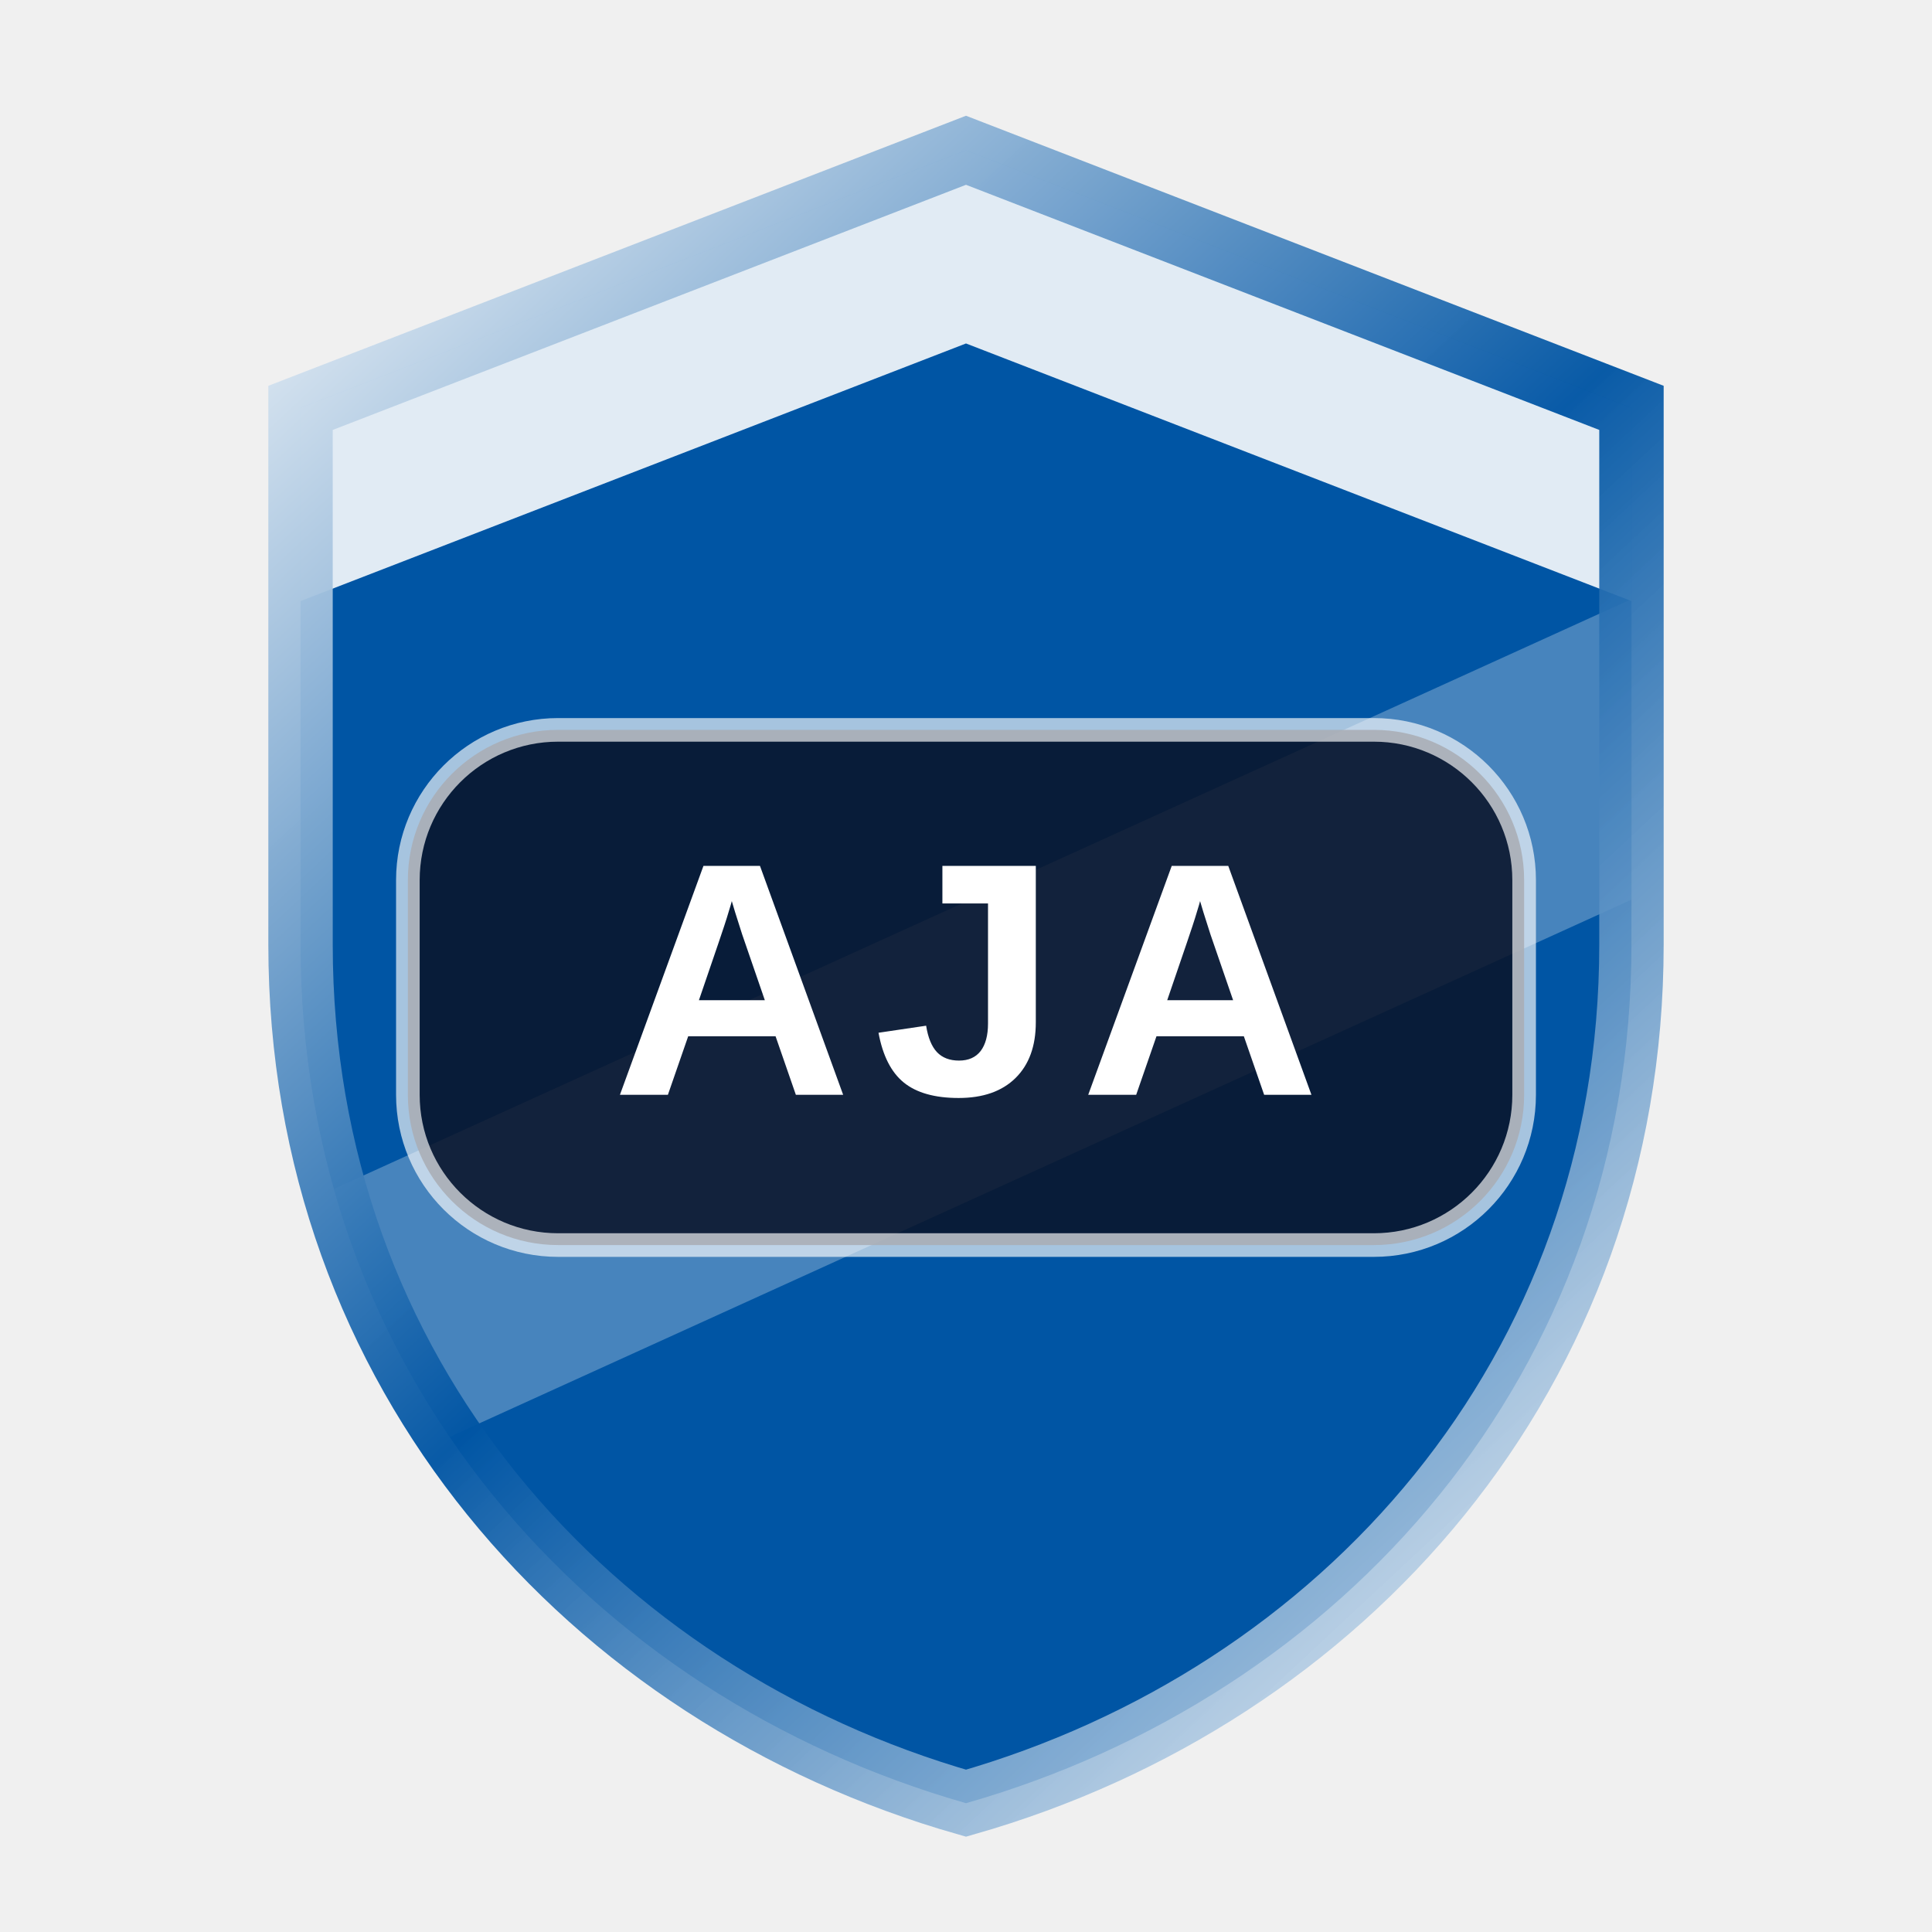
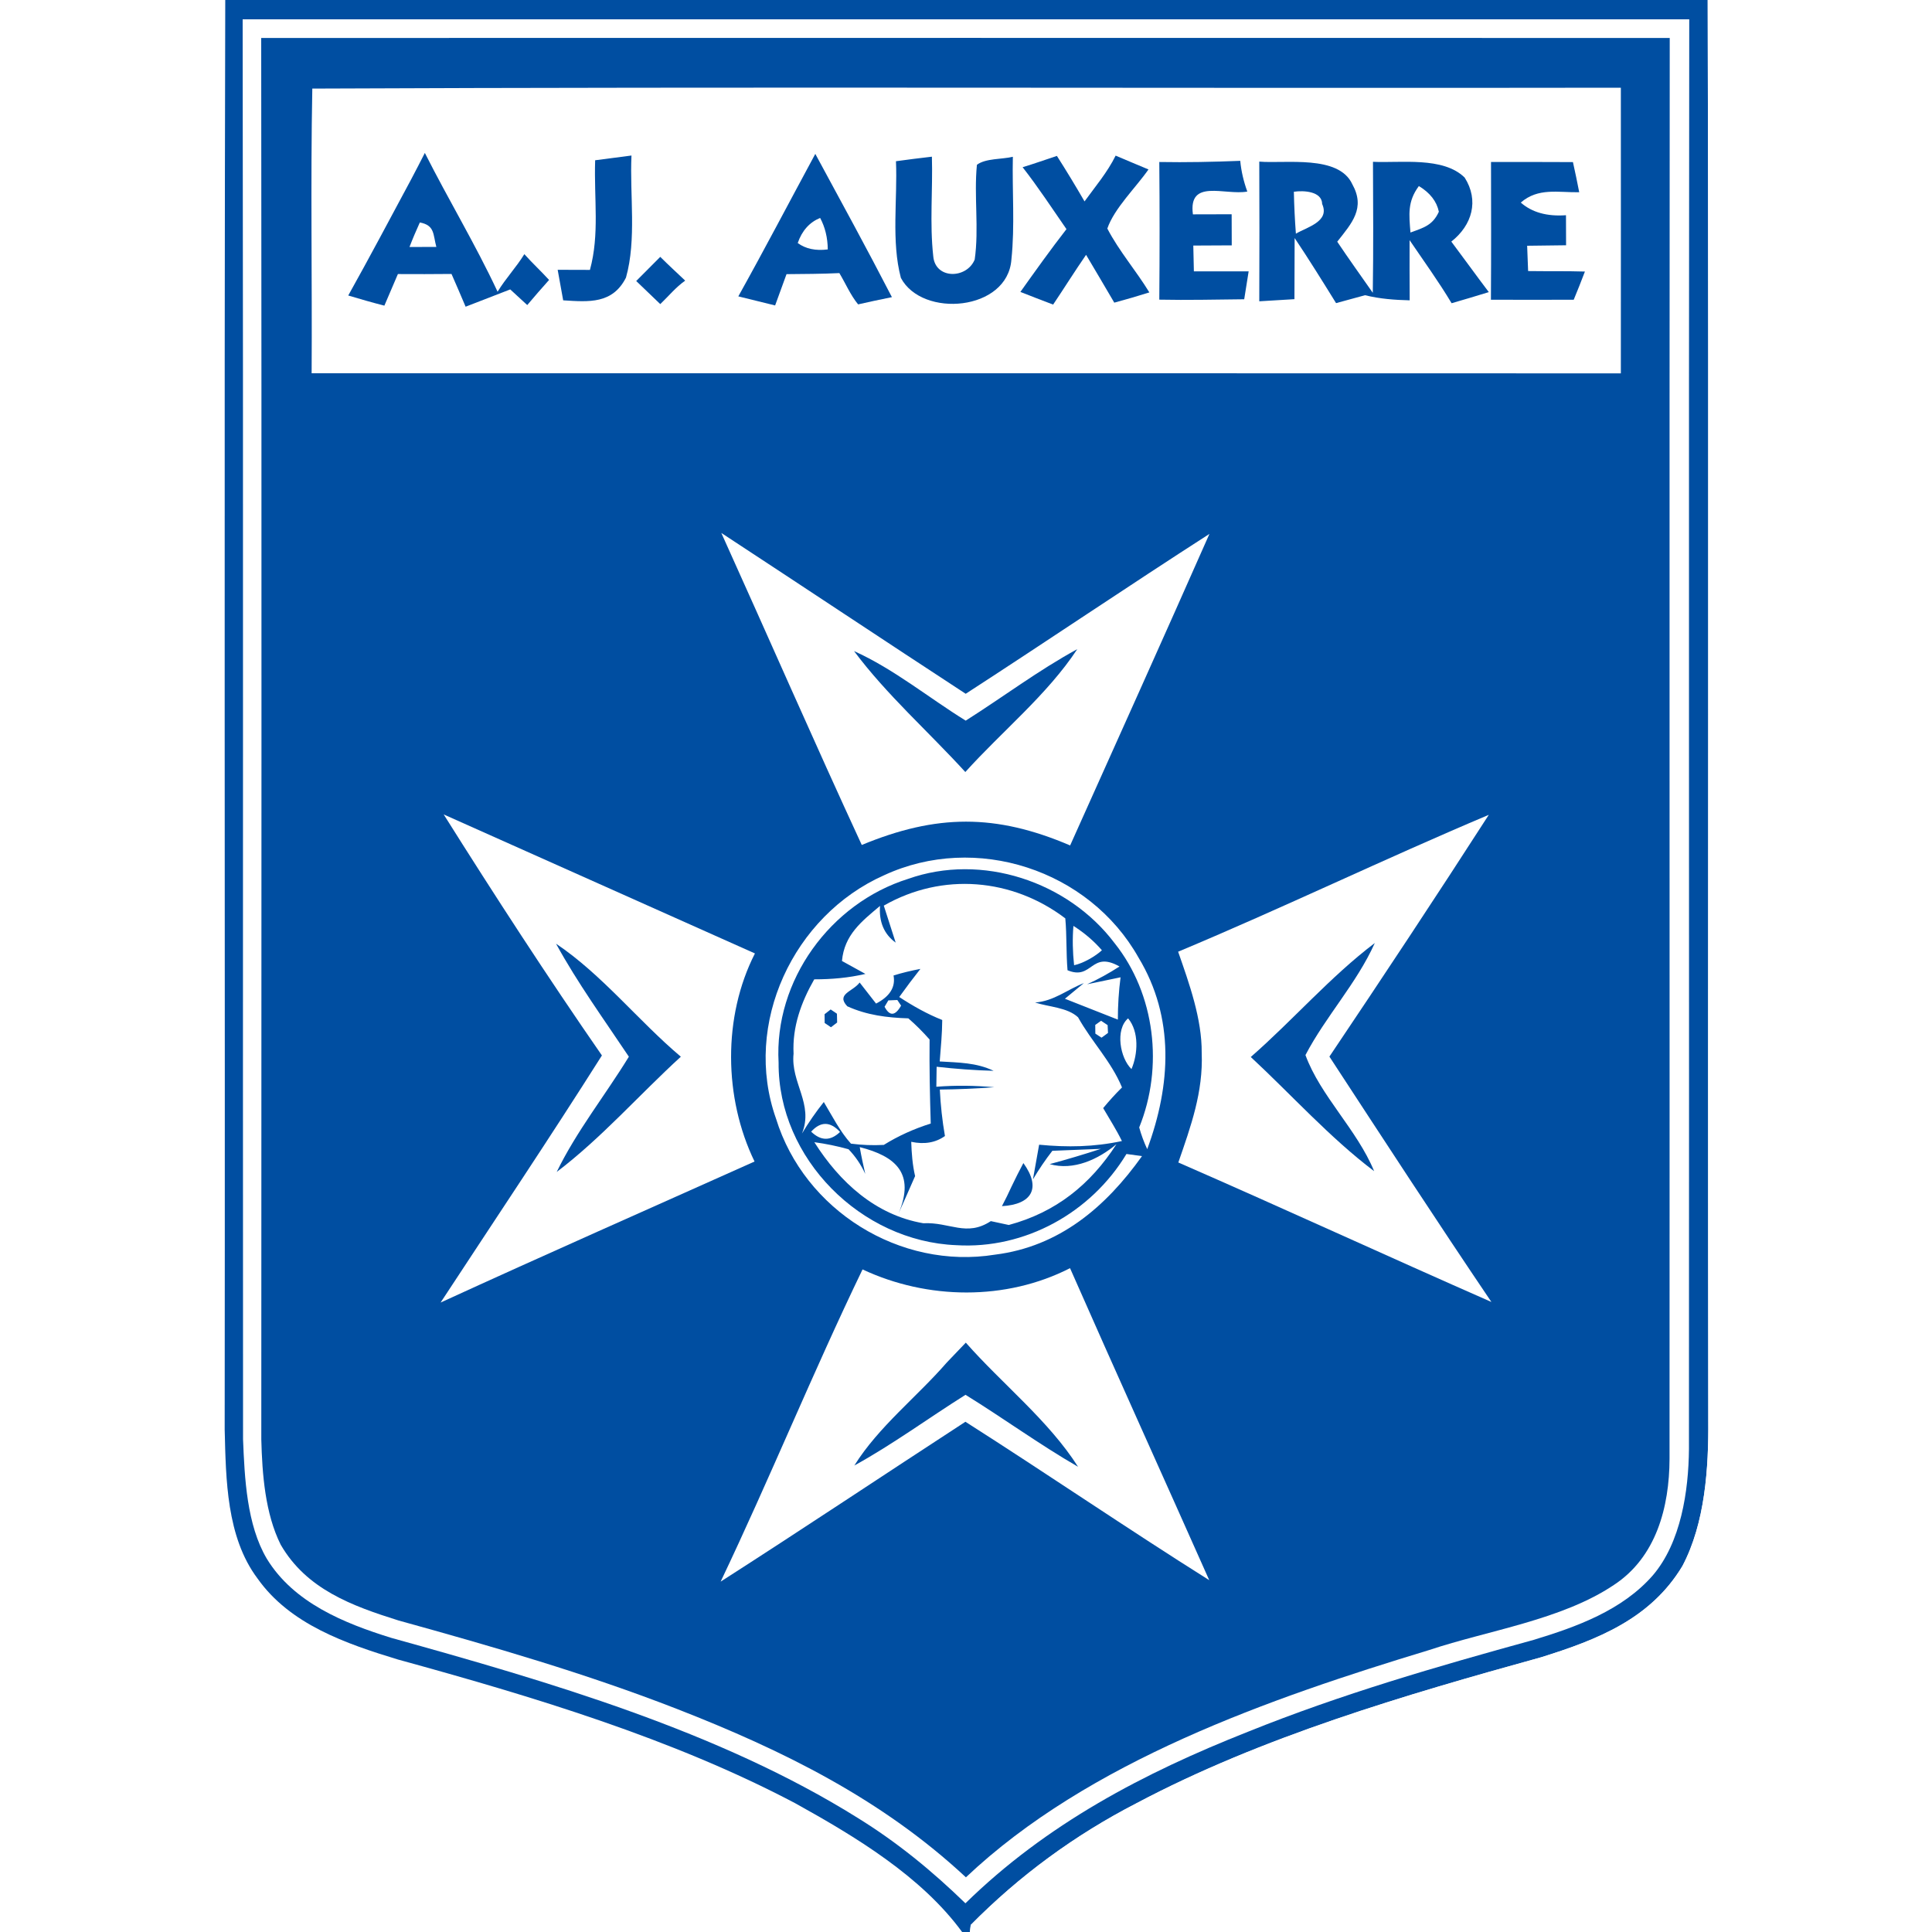
- <svg xmlns="http://www.w3.org/2000/svg" viewBox="0 0 180 180" fill="none">
-   <defs>
-     <linearGradient id="g_AJA" x1="20" y1="15" x2="160" y2="165" gradientUnits="userSpaceOnUse">
-       <stop offset="0%" stop-color="#FFFFFF" stop-opacity="0.95" />
-       <stop offset="50%" stop-color="#0055A4" stop-opacity="0.96" />
-       <stop offset="100%" stop-color="#FFFFFF" stop-opacity="0.80" />
-     </linearGradient>
-     <clipPath id="c_AJA">
-       <path d="M90 14L152 38V88C152 128 125 158 90 168C55 158 28 128 28 88V38Z" />
-     </clipPath>
-   </defs>
-   <g clip-path="url(#c_AJA)">
-     <rect x="24" y="10" width="132" height="162" fill="#0055A4" />
-     <path d="M24 114L156 54V82L24 142Z" fill="#FFFFFF" fill-opacity="0.28" />
-     <path d="M90 14L152 38V56L90 32L28 56V38Z" fill="#FFFFFF" fill-opacity="0.88" />
-   </g>
-   <path d="M90 14L152 38V88C152 128 125 158 90 168C55 158 28 128 28 88V38Z" stroke="url(#g_AJA)" stroke-width="6" />
-   <rect x="38" y="68" width="104" height="48" rx="14" fill="#0A1328" fill-opacity="0.86" stroke="#FFFFFF" stroke-opacity="0.65" stroke-width="2.2" />
-   <text x="90" y="102" text-anchor="middle" fill="#FFFFFF" font-family="Arial, Helvetica, sans-serif" font-weight="900" font-size="31" letter-spacing="2">AJA</text>
+ <svg xmlns="http://www.w3.org/2000/svg" version="1.1" viewBox="0 0 200 200" width="200.0pt" height="200.0pt">
+   <path d="M 0.00 0.00 L 23.32 0.00 C 23.19 49.30 23.31 98.69 23.26 148.00 C 23.39 153.13 23.44 159.11 26.65 163.39 C 30.02 168.17 35.84 170.16 41.19 171.79 C 55.03 175.59 69.62 179.96 82.34 186.68 C 88.52 190.11 95.37 194.22 99.60 200.00 L 0.00 200.00 L 0.00 0.00 Z" fill="#ffffff" />
+   <path d="M 23.32 0.00 L 176.78 0.00 C 176.90 48.96 176.78 98.03 176.84 147.00 C 176.88 151.96 176.52 157.65 174.16 162.12 C 170.86 167.60 165.36 169.74 159.54 171.56 C 145.48 175.45 130.58 179.81 117.65 186.67 C 111.28 189.95 105.52 194.17 100.49 199.27 L 100.40 200.00 L 99.60 200.00 C 95.37 194.22 88.52 190.11 82.34 186.68 C 69.62 179.96 55.03 175.59 41.19 171.79 C 35.84 170.16 30.02 168.17 26.65 163.39 C 23.44 159.11 23.39 153.13 23.26 148.00 C 23.31 98.69 23.19 49.30 23.32 0.00 Z" fill="#004ea1" />
+   <path d="M 176.78 0.00 L 200.00 0.00 L 200.00 200.00 L 100.40 200.00 L 100.49 199.27 C 105.52 194.17 111.28 189.95 117.65 186.67 C 130.58 179.81 145.48 175.45 159.54 171.56 C 165.36 169.74 170.86 167.60 174.16 162.12 C 176.52 157.65 176.88 151.96 176.84 147.00 C 176.78 98.03 176.90 48.96 176.78 0.00 Z" fill="#ffffff" />
+   <path d="M 25.12 2.00 C 75.04 2.00 124.96 2.00 174.87 2.00 C 174.81 51.32 174.87 100.68 174.84 150.01 C 174.80 154.36 174.01 159.67 171.10 163.08 C 167.95 166.69 163.22 168.41 158.76 169.76 C 148.73 172.52 138.84 175.38 129.19 179.27 C 118.38 183.54 108.31 188.83 99.94 197.03 C 96.52 193.70 92.86 190.70 88.79 188.19 C 74.44 179.21 56.71 174.06 40.50 169.55 C 35.63 168.04 30.40 165.92 27.62 161.36 C 25.54 157.85 25.32 152.99 25.16 149.00 C 25.13 100.01 25.19 50.99 25.12 2.00 Z" fill="#ffffff" />
+   <path d="M 27.04 3.93 C 75.64 3.92 124.25 3.92 172.85 3.93 C 172.81 52.92 172.85 102.02 172.83 151.02 C 172.81 156.00 171.46 161.20 167.06 164.08 C 161.66 167.70 154.10 168.76 147.95 170.81 C 131.48 175.81 112.70 182.32 99.99 194.34 C 91.31 186.25 81.03 181.18 70.08 176.91 C 60.63 173.23 51.01 170.45 41.25 167.75 C 36.44 166.24 31.73 164.52 29.06 159.91 C 27.44 156.67 27.14 152.57 27.05 149.00 C 27.06 100.65 27.09 52.28 27.04 3.93 Z" fill="#004ea1" />
+   <path d="M 32.33 9.17 C 77.24 8.97 122.81 9.15 167.79 9.08 C 167.79 18.94 167.80 28.79 167.79 38.65 C 122.61 38.63 77.44 38.64 32.26 38.64 C 32.32 28.82 32.14 18.98 32.33 9.17 Z" fill="#ffffff" />
+   <path d="M 84.40 15.93 C 87.07 20.86 89.76 25.78 92.33 30.76 C 91.16 31.00 89.99 31.24 88.83 31.51 C 88.02 30.51 87.55 29.37 86.89 28.27 C 85.07 28.36 83.25 28.36 81.42 28.38 C 81.02 29.46 80.63 30.54 80.24 31.62 C 78.97 31.31 77.70 31.00 76.43 30.68 C 79.15 25.80 81.74 20.85 84.40 15.93 Z" fill="#004ea1" />
+   <path d="M 104.85 16.23 C 104.77 19.77 105.07 23.36 104.70 26.87 C 104.31 32.20 95.47 32.95 93.26 28.77 C 92.25 24.98 92.92 20.61 92.75 16.69 C 93.99 16.52 95.23 16.36 96.47 16.22 C 96.57 19.63 96.23 23.12 96.61 26.52 C 96.81 28.93 100.07 28.89 100.90 26.87 C 101.36 23.66 100.81 20.28 101.13 17.06 C 102.02 16.38 103.75 16.50 104.85 16.23 Z" fill="#004ea1" />
+   <path d="M 109.41 16.14 C 110.40 17.69 111.35 19.26 112.27 20.85 C 113.40 19.29 114.63 17.85 115.49 16.11 C 116.63 16.58 117.75 17.08 118.89 17.54 C 117.60 19.40 115.35 21.56 114.63 23.66 C 115.86 26.02 117.59 27.99 118.98 30.27 C 117.78 30.65 116.57 31.00 115.35 31.33 C 114.39 29.67 113.40 28.03 112.43 26.38 C 111.26 28.07 110.17 29.82 109.02 31.53 C 107.89 31.10 106.76 30.67 105.63 30.22 C 107.19 28.03 108.75 25.84 110.40 23.72 C 108.90 21.56 107.48 19.38 105.86 17.31 C 107.05 16.95 108.22 16.53 109.41 16.14 Z" fill="#004ea1" />
+   <path d="M 142.13 16.75 C 144.99 16.89 149.39 16.19 151.62 18.38 C 153.13 20.76 152.40 23.31 150.24 25.01 C 151.54 26.74 152.81 28.51 154.12 30.24 C 152.84 30.63 151.56 31.02 150.27 31.39 C 148.93 29.15 147.40 27.04 145.92 24.86 C 145.91 26.94 145.92 29.01 145.93 31.09 C 144.36 31.05 142.84 30.94 141.31 30.56 C 140.31 30.84 139.31 31.11 138.31 31.38 C 136.91 29.12 135.50 26.85 134.02 24.64 C 134.00 26.75 134.02 28.86 134.00 30.97 C 132.78 31.05 131.57 31.12 130.36 31.19 C 130.38 26.37 130.38 21.55 130.36 16.73 C 133.07 16.96 138.58 16.00 139.99 19.07 C 141.37 21.55 139.95 23.09 138.43 25.02 C 139.63 26.81 140.88 28.55 142.11 30.31 C 142.18 25.79 142.15 21.27 142.13 16.75 Z" fill="#004ea1" />
+   <path d="M 43.98 15.83 C 46.41 20.65 49.22 25.30 51.51 30.20 C 52.34 28.83 53.45 27.66 54.28 26.31 C 55.10 27.23 56.01 28.07 56.84 28.98 C 56.07 29.84 55.32 30.70 54.58 31.58 C 53.99 31.04 53.40 30.50 52.82 29.96 C 51.28 30.55 49.74 31.16 48.20 31.75 C 47.72 30.61 47.23 29.48 46.74 28.36 C 44.89 28.38 43.04 28.38 41.19 28.37 C 40.72 29.46 40.25 30.55 39.79 31.64 C 38.53 31.32 37.29 30.96 36.05 30.59 C 38.27 26.62 40.39 22.61 42.54 18.61 C 43.03 17.68 43.51 16.76 43.98 15.83 Z" fill="#004ea1" />
+   <path d="M 61.61 16.59 C 62.86 16.42 64.11 16.26 65.37 16.10 C 65.18 20.18 65.91 24.80 64.80 28.74 C 63.41 31.48 60.96 31.26 58.30 31.09 C 58.11 30.04 57.92 28.98 57.73 27.93 C 58.84 27.94 59.96 27.94 61.07 27.94 C 62.08 24.24 61.48 20.62 61.61 16.59 Z" fill="#004ea1" />
+   <path d="M 120.01 16.77 C 122.81 16.82 125.60 16.76 128.39 16.65 C 128.49 17.72 128.74 18.78 129.12 19.83 C 126.81 20.25 122.99 18.45 123.49 22.19 C 124.83 22.18 126.17 22.18 127.50 22.18 C 127.50 23.25 127.51 24.33 127.51 25.40 C 126.18 25.41 124.85 25.42 123.53 25.42 L 123.59 28.09 C 125.48 28.09 127.37 28.09 129.26 28.09 C 129.10 29.05 128.95 30.02 128.80 30.98 C 125.87 31.01 122.94 31.08 120.01 31.02 C 120.05 26.27 120.05 21.52 120.01 16.77 Z" fill="#004ea1" />
+   <path d="M 154.35 16.77 C 157.18 16.76 160.00 16.77 162.83 16.78 C 163.06 17.82 163.28 18.86 163.48 19.90 C 161.30 19.94 159.24 19.40 157.43 20.97 C 158.59 21.99 160.15 22.42 162.11 22.28 C 162.11 23.32 162.11 24.35 162.12 25.39 C 160.78 25.41 159.43 25.42 158.09 25.44 C 158.12 26.32 158.15 27.19 158.19 28.06 C 160.15 28.09 162.11 28.05 164.07 28.11 C 163.70 29.09 163.31 30.06 162.91 31.03 C 160.05 31.04 157.20 31.03 154.34 31.03 C 154.37 26.28 154.36 21.52 154.35 16.77 Z" fill="#004ea1" />
+   <path d="M 136.87 21.12 C 137.69 22.94 135.29 23.51 134.15 24.19 C 134.04 22.75 133.97 21.30 133.94 19.85 C 134.93 19.70 136.85 19.79 136.87 21.12 Z" fill="#ffffff" />
+   <path d="M 146.88 19.26 C 148.04 19.96 148.73 20.85 148.95 21.92 C 148.30 23.34 147.37 23.57 146.01 24.07 C 145.86 22.19 145.69 20.87 146.88 19.26 Z" fill="#ffffff" />
+   <path d="M 43.46 23.03 C 45.03 23.32 44.82 24.28 45.17 25.56 C 44.24 25.57 43.32 25.57 42.39 25.57 C 42.72 24.71 43.08 23.87 43.46 23.03 Z" fill="#ffffff" />
+   <path d="M 84.90 22.56 C 85.41 23.51 85.68 24.60 85.69 25.82 C 84.44 25.98 83.40 25.76 82.58 25.16 C 83.02 23.88 83.80 23.01 84.90 22.56 Z" fill="#ffffff" />
+   <path d="M 68.35 26.59 C 69.19 27.43 70.07 28.23 70.93 29.05 C 69.95 29.74 69.21 30.66 68.35 31.48 C 67.52 30.68 66.69 29.88 65.86 29.09 C 66.69 28.25 67.52 27.42 68.35 26.59 Z" fill="#004ea1" />
+   <path d="M 74.67 55.17 C 83.11 60.70 91.52 66.30 99.97 71.82 C 108.41 66.35 116.74 60.71 125.20 55.27 C 120.44 66.04 115.60 76.78 110.78 87.52 C 103.07 84.22 96.94 84.27 89.21 87.47 C 84.26 76.76 79.53 65.92 74.67 55.17 Z" fill="#ffffff" />
+   <path d="M 111.52 67.20 C 108.39 71.94 103.73 75.70 99.93 79.92 C 96.12 75.74 91.80 71.94 88.41 67.40 C 92.54 69.26 96.12 72.22 99.97 74.60 C 103.83 72.16 107.51 69.38 111.52 67.20 Z" fill="#004ea1" />
+   <path d="M 45.93 84.31 C 56.65 89.08 67.41 93.92 78.15 98.70 C 74.81 105.25 74.92 113.66 78.11 120.24 C 67.27 125.10 56.40 129.89 45.61 134.84 C 51.19 126.33 56.87 117.86 62.31 109.26 C 56.67 101.12 51.20 92.69 45.93 84.31 Z" fill="#ffffff" />
+   <path d="M 154.12 84.35 C 148.71 92.75 143.19 101.09 137.62 109.38 C 143.17 117.87 148.71 126.38 154.39 134.78 C 143.56 130.02 132.82 125.07 121.98 120.34 C 123.28 116.58 124.56 113.05 124.40 109.00 C 124.43 105.48 123.11 101.82 121.96 98.52 C 132.77 94.00 143.33 88.90 154.12 84.35 Z" fill="#ffffff" />
+   <path d="M 117.86 99.13 C 121.62 105.35 121.21 112.34 118.76 118.96 C 118.42 118.23 118.14 117.48 117.93 116.71 C 120.46 110.48 119.60 102.91 115.37 97.62 C 110.55 91.24 101.62 88.28 94.01 90.98 C 85.96 93.50 80.12 101.50 80.60 110.00 C 80.53 119.94 89.14 128.50 98.98 128.90 C 106.10 129.34 112.94 125.54 116.61 119.46 C 117.15 119.53 117.69 119.60 118.22 119.68 C 114.46 124.96 109.65 129.05 103.01 129.88 C 93.17 131.47 83.26 125.30 80.33 115.79 C 76.86 106.00 82.13 94.78 91.51 90.61 C 101.01 86.20 112.74 90.03 117.86 99.13 Z" fill="#ffffff" />
+   <path d="M 110.28 95.07 C 110.44 96.85 110.36 98.65 110.51 100.44 C 113.11 101.52 112.90 98.36 115.89 100.05 C 114.82 100.74 113.71 101.36 112.54 101.89 L 116.00 101.17 C 115.81 102.62 115.72 104.08 115.72 105.55 C 113.90 104.83 112.07 104.11 110.24 103.39 L 112.20 101.77 C 110.44 102.46 109.11 103.63 107.15 103.78 C 108.56 104.24 110.50 104.28 111.60 105.31 C 113.02 107.86 115.02 109.85 116.15 112.57 C 115.46 113.25 114.81 113.97 114.20 114.71 C 114.86 115.85 115.56 116.93 116.14 118.12 C 113.24 118.74 110.50 118.78 107.57 118.50 C 107.35 119.70 107.14 120.90 106.93 122.09 C 107.54 121.06 108.21 120.07 108.94 119.13 L 113.96 118.93 C 112.21 119.50 110.44 120.03 108.66 120.51 C 111.14 121.21 113.71 120.01 115.58 118.44 C 112.86 122.65 109.29 125.50 104.43 126.81 C 103.81 126.67 103.19 126.54 102.57 126.41 C 100.04 128.07 98.32 126.49 95.58 126.63 C 90.62 125.78 86.91 122.36 84.30 118.24 C 85.48 118.40 86.66 118.64 87.84 118.97 C 88.55 119.71 89.13 120.56 89.57 121.52 C 89.36 120.60 89.16 119.68 89.00 118.75 C 92.72 119.69 94.76 121.47 93.02 125.61 C 93.59 124.33 94.17 123.04 94.73 121.75 C 94.46 120.58 94.37 119.40 94.33 118.20 C 95.69 118.49 96.85 118.29 97.82 117.60 C 97.54 116.00 97.37 114.40 97.29 112.79 C 99.18 112.77 101.06 112.69 102.93 112.55 C 100.93 112.37 98.93 112.34 96.93 112.50 L 96.96 110.43 C 98.93 110.65 100.89 110.80 102.86 110.85 C 101.06 109.99 99.23 110.00 97.28 109.88 C 97.39 108.45 97.53 107.03 97.54 105.59 C 95.98 104.97 94.49 104.13 93.09 103.21 C 93.80 102.22 94.53 101.25 95.28 100.30 C 94.33 100.48 93.41 100.70 92.50 100.98 C 92.72 102.18 92.12 103.15 90.69 103.89 C 90.12 103.16 89.56 102.44 88.99 101.71 C 88.30 102.65 86.51 102.89 87.71 104.17 C 89.74 105.09 91.82 105.35 94.03 105.42 C 94.82 106.10 95.54 106.83 96.23 107.61 C 96.20 110.51 96.26 113.41 96.35 116.31 C 94.65 116.84 93.00 117.58 91.49 118.52 C 90.36 118.58 89.23 118.54 88.09 118.39 C 86.94 117.11 86.14 115.51 85.28 114.08 C 84.45 115.12 83.70 116.21 83.02 117.34 C 84.26 114.28 81.83 112.07 82.15 109.08 C 82.01 106.30 82.93 103.76 84.29 101.38 C 86.09 101.38 87.82 101.23 89.59 100.82 C 88.78 100.37 87.97 99.93 87.16 99.48 C 87.40 96.78 89.19 95.38 91.10 93.78 C 90.98 95.44 91.52 96.71 92.72 97.58 C 92.31 96.31 91.90 95.03 91.49 93.75 C 97.57 90.27 104.81 90.92 110.28 95.07 Z" fill="#ffffff" />
+   <path d="M 111.12 95.85 L 111.34 95.99 C 112.38 96.68 113.29 97.47 114.07 98.37 C 113.38 99.01 112.11 99.73 111.19 99.92 C 111.04 98.54 111.01 97.19 111.12 95.85 Z" fill="#ffffff" />
+   <path d="M 57.56 97.69 C 62.33 100.89 66.07 105.67 70.48 109.39 C 66.18 113.32 62.27 117.80 57.63 121.32 C 59.68 117.10 62.64 113.40 65.10 109.39 C 62.53 105.54 59.78 101.75 57.56 97.69 Z" fill="#004ea1" />
+   <path d="M 86.27 98.46 C 86.55 98.58 86.55 98.58 86.27 98.46 Z" fill="#ffffff" />
+   <path d="M 142.32 97.62 C 140.43 101.82 137.25 105.19 135.14 109.22 C 136.69 113.45 140.48 116.94 142.25 121.24 C 137.64 117.75 133.72 113.36 129.48 109.42 C 133.85 105.60 137.70 101.12 142.32 97.62 Z" fill="#004ea1" />
+   <path d="M 85.99 100.33 C 85.99 100.32 85.99 100.32 85.99 100.33 Z" fill="#ffffff" />
+   <path d="M 91.96 103.56 L 92.89 103.52 L 93.28 104.10 C 92.67 105.18 92.10 105.22 91.57 104.22 L 91.96 103.56 Z" fill="#ffffff" />
+   <path d="M 85.36 104.99 L 85.99 104.50 L 86.64 104.94 L 86.66 105.85 L 86.02 106.34 L 85.37 105.90 L 85.36 104.99 Z" fill="#004ea1" />
+   <path d="M 113.38 106.10 L 113.98 105.67 L 114.66 106.12 L 114.70 106.93 L 114.03 107.42 L 113.39 107.00 L 113.38 106.10 Z" fill="#ffffff" />
+   <path d="M 116.78 105.42 C 117.93 106.80 117.80 109.11 117.13 110.67 C 115.95 109.54 115.42 106.58 116.78 105.42 Z" fill="#ffffff" />
+   <path d="M 86.96 117.18 C 85.97 118.13 84.98 118.12 83.97 117.15 C 84.95 116.07 85.95 116.08 86.96 117.18 Z" fill="#ffffff" />
+   <path d="M 105.94 120.40 C 107.82 123.00 106.81 124.69 103.72 124.86 C 104.07 124.19 104.41 123.51 104.72 122.82 C 105.11 122.00 105.52 121.19 105.94 120.40 Z" fill="#004ea1" />
+   <path d="M 89.29 131.41 C 96.01 134.56 104.13 134.67 110.77 131.28 C 115.52 142.07 120.39 152.81 125.18 163.58 C 116.69 158.24 108.40 152.57 99.94 147.18 C 91.49 152.68 83.09 158.29 74.60 163.73 C 79.69 153.05 84.15 142.06 89.29 131.41 Z" fill="#ffffff" />
+   <path d="M 99.98 138.99 C 103.76 143.28 108.53 147.03 111.60 151.84 C 107.61 149.54 103.87 146.81 99.95 144.39 C 96.10 146.81 92.42 149.52 88.44 151.71 C 90.96 147.68 94.90 144.63 98.01 141.05 C 98.66 140.36 99.32 139.68 99.98 138.99 Z" fill="#004ea1" />
</svg>
